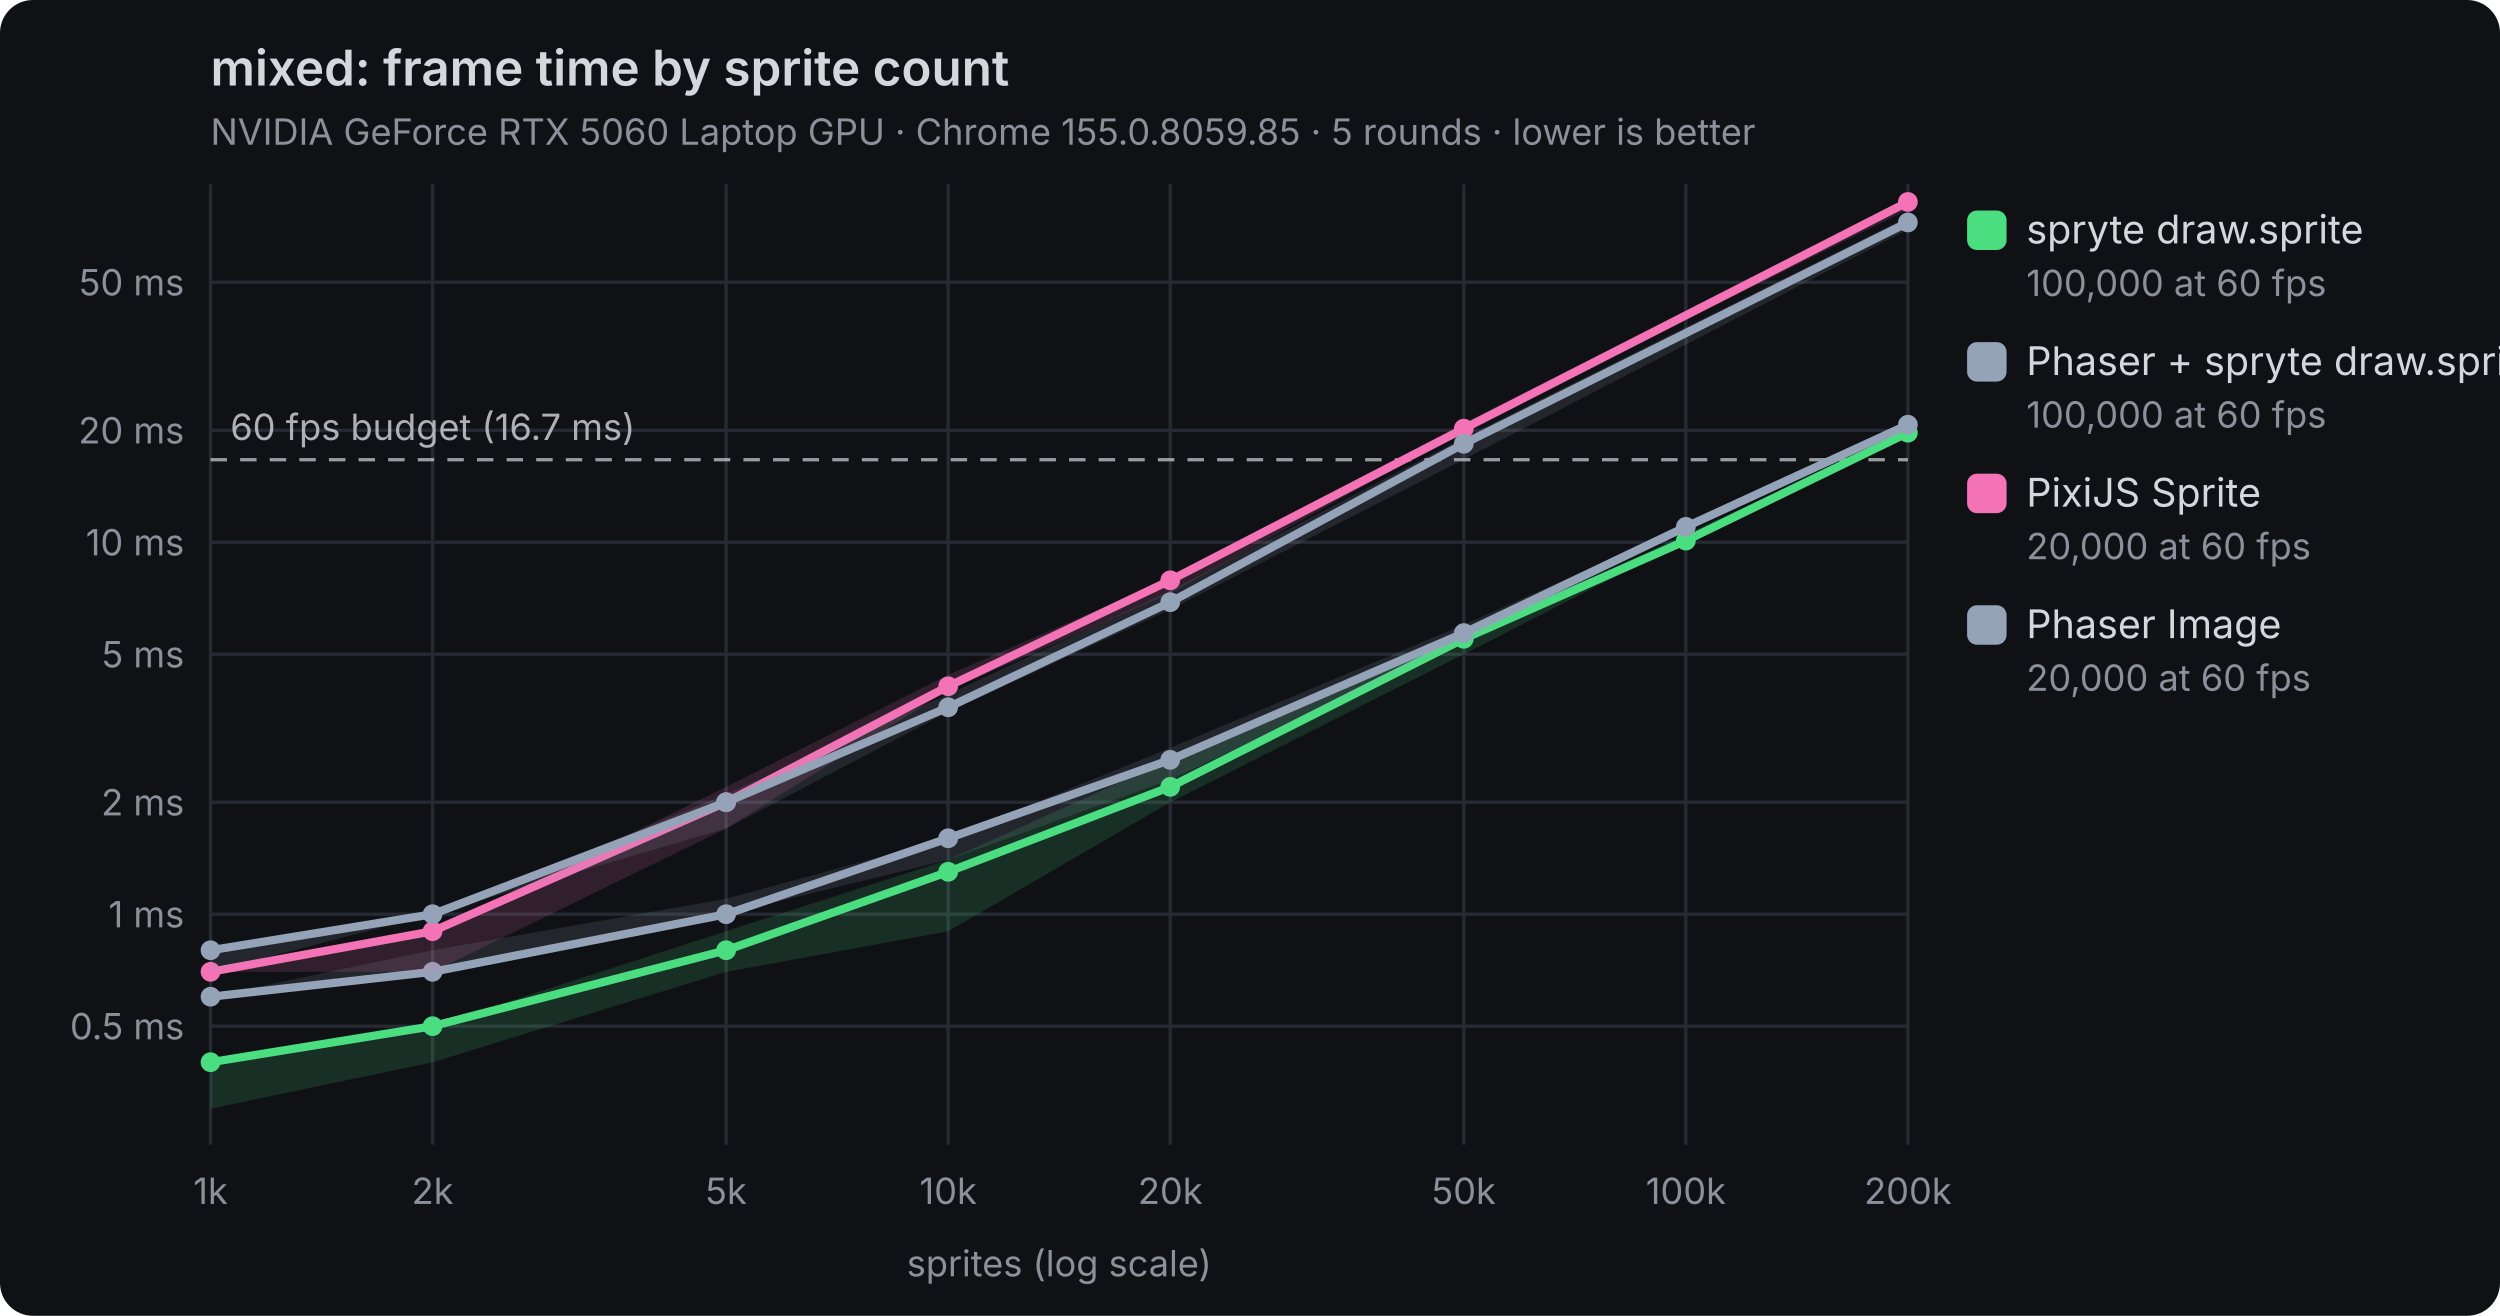
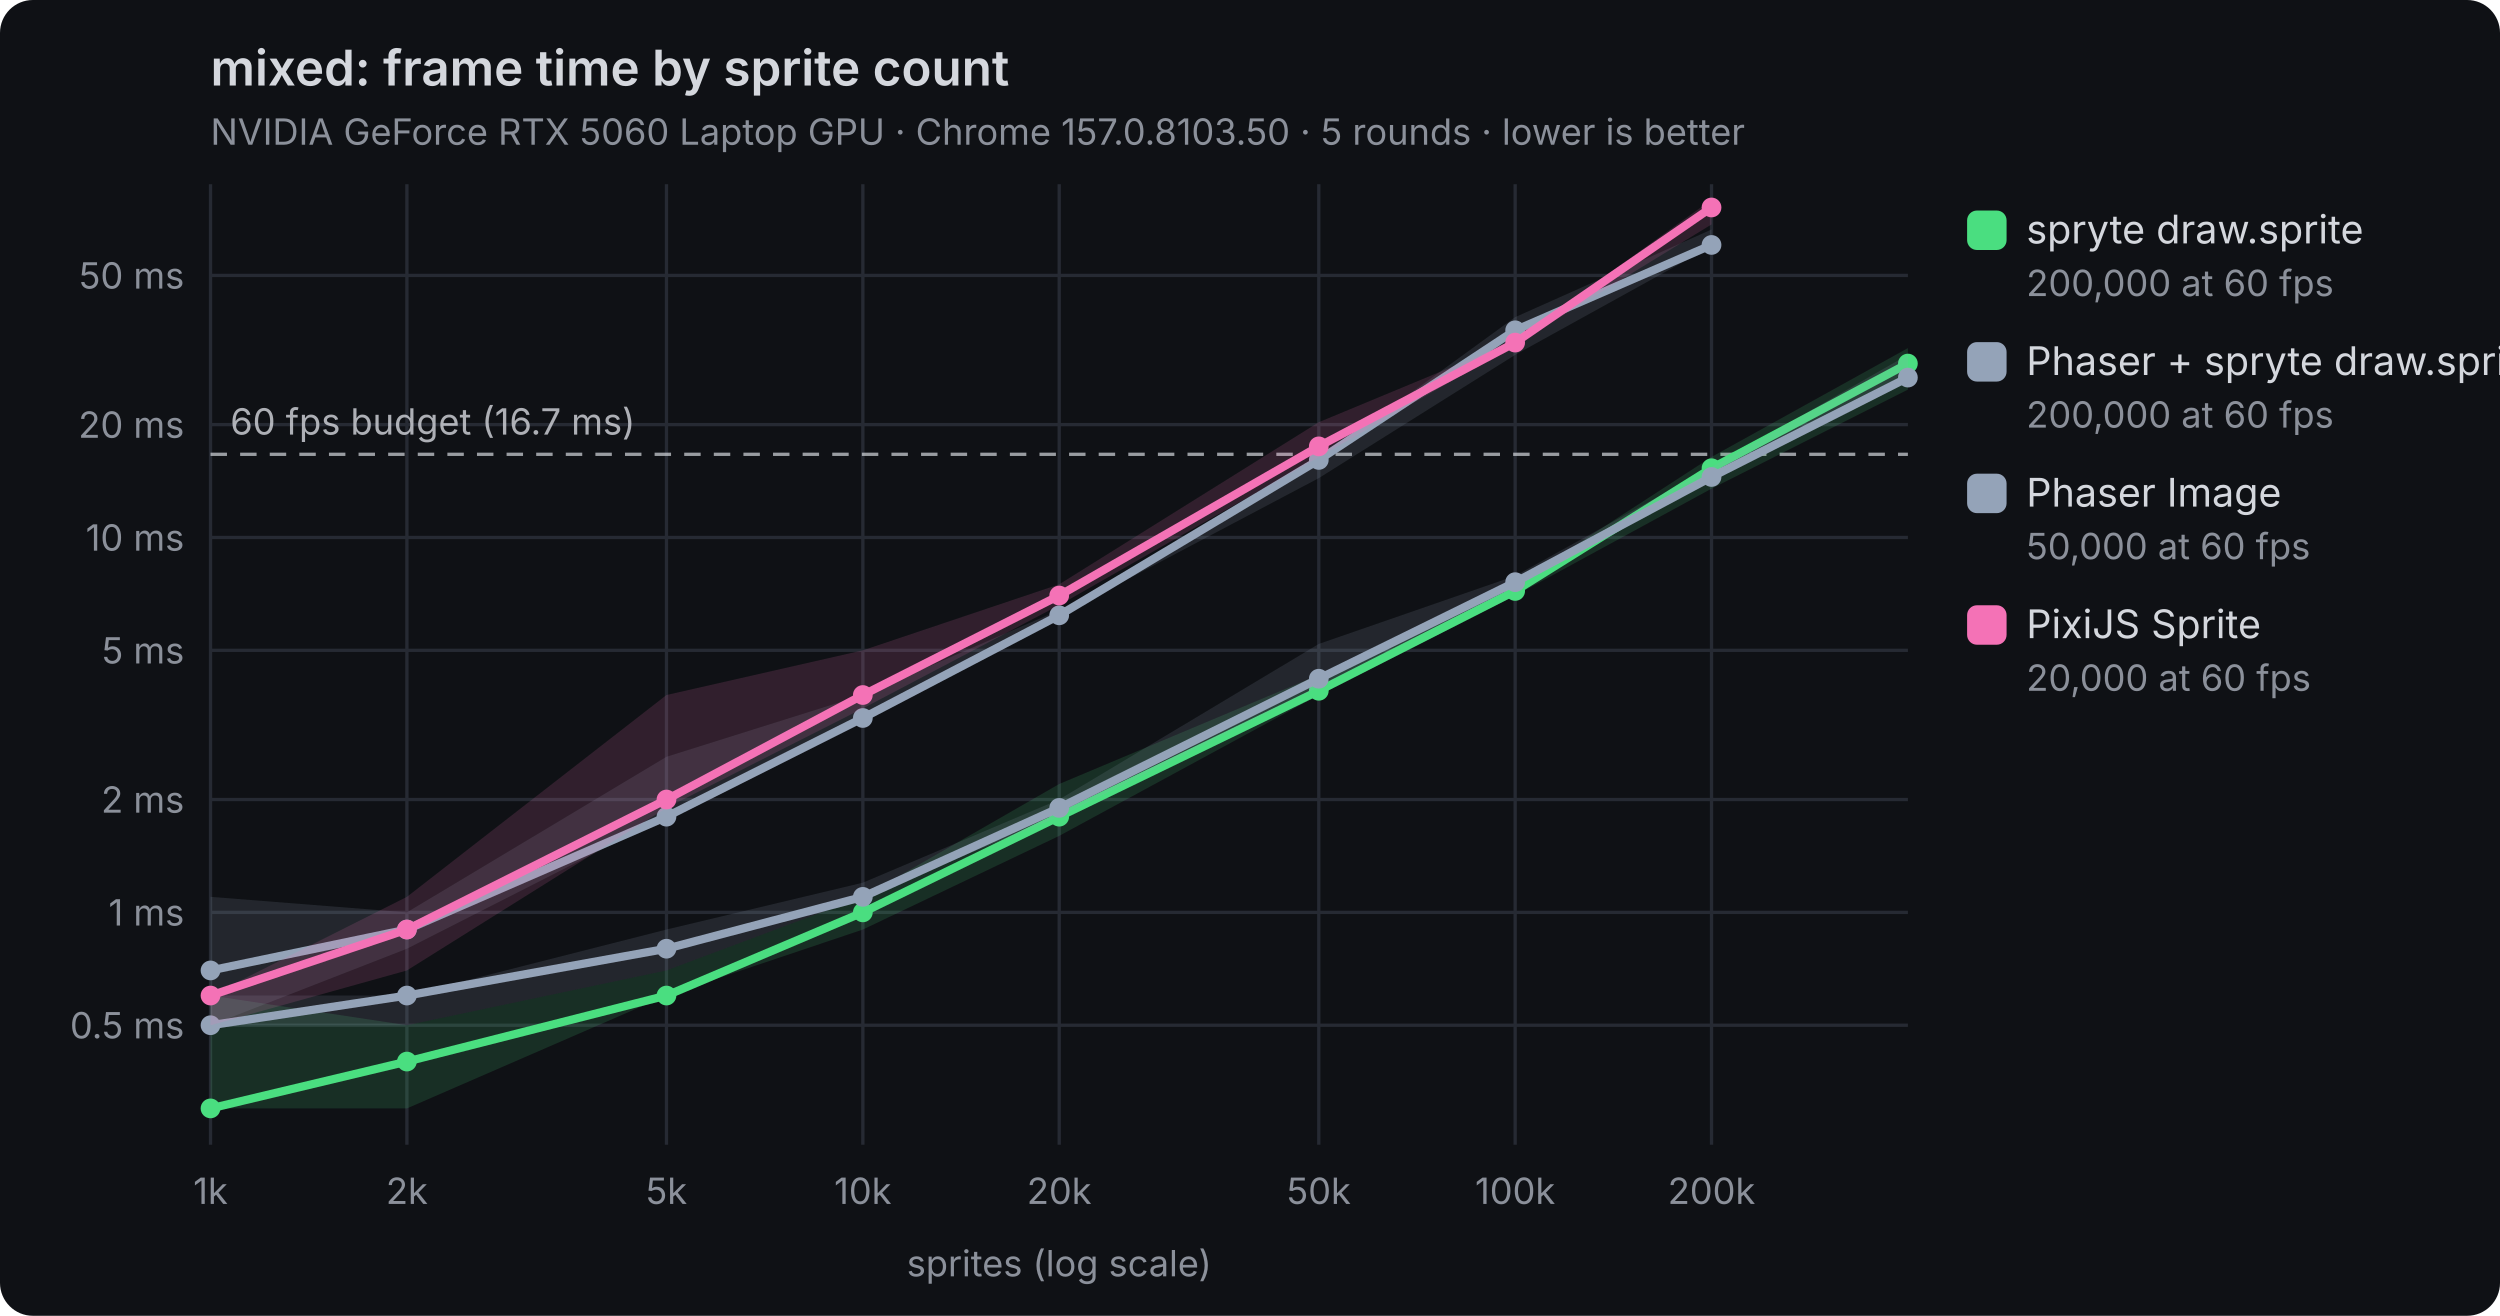
<svg xmlns="http://www.w3.org/2000/svg" viewBox="0 0 760 400" width="760" height="400" font-family="ui-sans-serif, system-ui, -apple-system, Segoe UI, sans-serif" role="img" aria-label="mixed: frame time by count">
  <rect width="760" height="400" rx="10" fill="#0f1115" />
  <text x="64" y="26" fill="#d4d7dd" font-size="15" font-weight="600">mixed: frame time by sprite count</text>
-   <text x="64" y="44" fill="#8b909a" font-size="11">NVIDIA GeForce RTX 5060 Laptop GPU · Chrome 155.0.8059.85 · 5 rounds · lower is better</text>
-   <line x1="64" x2="580" y1="311.956" y2="311.956" stroke="#262a33" />
-   <text x="56" y="315.956" fill="#8b909a" font-size="11" text-anchor="end">0.5 ms</text>
-   <line x1="64" x2="580" y1="277.917" y2="277.917" stroke="#262a33" />
-   <text x="56" y="281.917" fill="#8b909a" font-size="11" text-anchor="end">1 ms</text>
-   <line x1="64" x2="580" y1="243.878" y2="243.878" stroke="#262a33" />
-   <text x="56" y="247.878" fill="#8b909a" font-size="11" text-anchor="end">2 ms</text>
-   <line x1="64" x2="580" y1="198.881" y2="198.881" stroke="#262a33" />
-   <text x="56" y="202.881" fill="#8b909a" font-size="11" text-anchor="end">5 ms</text>
-   <line x1="64" x2="580" y1="164.842" y2="164.842" stroke="#262a33" />
-   <text x="56" y="168.842" fill="#8b909a" font-size="11" text-anchor="end">10 ms</text>
-   <line x1="64" x2="580" y1="130.803" y2="130.803" stroke="#262a33" />
-   <text x="56" y="134.803" fill="#8b909a" font-size="11" text-anchor="end">20 ms</text>
-   <line x1="64" x2="580" y1="85.805" y2="85.805" stroke="#262a33" />
-   <text x="56" y="89.805" fill="#8b909a" font-size="11" text-anchor="end">50 ms</text>
+   <text x="64" y="44" fill="#8b909a" font-size="11">NVIDIA GeForce RTX 5060 Laptop GPU · Chrome 157.0.8103.50 · 5 rounds · lower is better</text>
+   <line x1="64" x2="580" y1="311.671" y2="311.671" stroke="#262a33" />
+   <text x="56" y="315.671" fill="#8b909a" font-size="11" text-anchor="end">0.5 ms</text>
+   <line x1="64" x2="580" y1="277.363" y2="277.363" stroke="#262a33" />
+   <text x="56" y="281.363" fill="#8b909a" font-size="11" text-anchor="end">1 ms</text>
+   <line x1="64" x2="580" y1="243.055" y2="243.055" stroke="#262a33" />
+   <text x="56" y="247.055" fill="#8b909a" font-size="11" text-anchor="end">2 ms</text>
+   <line x1="64" x2="580" y1="197.702" y2="197.702" stroke="#262a33" />
+   <text x="56" y="201.702" fill="#8b909a" font-size="11" text-anchor="end">5 ms</text>
+   <line x1="64" x2="580" y1="163.394" y2="163.394" stroke="#262a33" />
+   <text x="56" y="167.394" fill="#8b909a" font-size="11" text-anchor="end">10 ms</text>
+   <line x1="64" x2="580" y1="129.086" y2="129.086" stroke="#262a33" />
+   <text x="56" y="133.086" fill="#8b909a" font-size="11" text-anchor="end">20 ms</text>
+   <line x1="64" x2="580" y1="83.733" y2="83.733" stroke="#262a33" />
+   <text x="56" y="87.733" fill="#8b909a" font-size="11" text-anchor="end">50 ms</text>
  <line x1="64" x2="64" y1="56" y2="348" stroke="#262a33" />
  <text x="64" y="366" fill="#8b909a" font-size="11" text-anchor="middle">1k</text>
-   <line x1="131.505" x2="131.505" y1="56" y2="348" stroke="#262a33" />
-   <text x="131.505" y="366" fill="#8b909a" font-size="11" text-anchor="middle">2k</text>
-   <line x1="220.742" x2="220.742" y1="56" y2="348" stroke="#262a33" />
-   <text x="220.742" y="366" fill="#8b909a" font-size="11" text-anchor="middle">5k</text>
-   <line x1="288.247" x2="288.247" y1="56" y2="348" stroke="#262a33" />
-   <text x="288.247" y="366" fill="#8b909a" font-size="11" text-anchor="middle">10k</text>
-   <line x1="355.753" x2="355.753" y1="56" y2="348" stroke="#262a33" />
-   <text x="355.753" y="366" fill="#8b909a" font-size="11" text-anchor="middle">20k</text>
-   <line x1="444.99" x2="444.99" y1="56" y2="348" stroke="#262a33" />
-   <text x="444.99" y="366" fill="#8b909a" font-size="11" text-anchor="middle">50k</text>
-   <line x1="512.495" x2="512.495" y1="56" y2="348" stroke="#262a33" />
-   <text x="512.495" y="366" fill="#8b909a" font-size="11" text-anchor="middle">100k</text>
-   <line x1="580" x2="580" y1="56" y2="348" stroke="#262a33" />
-   <text x="580" y="366" fill="#8b909a" font-size="11" text-anchor="middle">200k</text>
+   <line x1="123.696" x2="123.696" y1="56" y2="348" stroke="#262a33" />
+   <text x="123.696" y="366" fill="#8b909a" font-size="11" text-anchor="middle">2k</text>
+   <line x1="202.609" x2="202.609" y1="56" y2="348" stroke="#262a33" />
+   <text x="202.609" y="366" fill="#8b909a" font-size="11" text-anchor="middle">5k</text>
+   <line x1="262.304" x2="262.304" y1="56" y2="348" stroke="#262a33" />
+   <text x="262.304" y="366" fill="#8b909a" font-size="11" text-anchor="middle">10k</text>
+   <line x1="322" x2="322" y1="56" y2="348" stroke="#262a33" />
+   <text x="322" y="366" fill="#8b909a" font-size="11" text-anchor="middle">20k</text>
+   <line x1="400.913" x2="400.913" y1="56" y2="348" stroke="#262a33" />
+   <text x="400.913" y="366" fill="#8b909a" font-size="11" text-anchor="middle">50k</text>
+   <line x1="460.609" x2="460.609" y1="56" y2="348" stroke="#262a33" />
+   <text x="460.609" y="366" fill="#8b909a" font-size="11" text-anchor="middle">100k</text>
+   <line x1="520.304" x2="520.304" y1="56" y2="348" stroke="#262a33" />
+   <text x="520.304" y="366" fill="#8b909a" font-size="11" text-anchor="middle">200k</text>
  <text x="322" y="388" fill="#8b909a" font-size="11" text-anchor="middle">sprites (log scale)</text>
-   <line x1="64" x2="580" y1="139.756" y2="139.756" stroke="#d4d7dd" stroke-dasharray="5 4" opacity="0.7" />
-   <text x="70" y="133.756" fill="#d4d7dd" font-size="11" opacity="0.8">60 fps budget (16.7 ms)</text>
-   <polygon points="64,337.042 131.505,322.914 220.742,295.433 288.247,283.091 355.753,243.878 444.99,198.881 512.495,164.353 580,131.795 580,130.803 512.495,162.446 444.99,193.315 355.753,230.994 288.247,261.394 220.742,283.091 131.505,311.956 64,322.914" fill="#4ade80" opacity="0.15" />
-   <polyline points="64,322.914 131.505,311.956 220.742,288.875 288.247,265.033 355.753,239.198 444.99,194.2 512.495,164.353 580,131.545" fill="none" stroke="#4ade80" stroke-width="2.5" stroke-linejoin="round" />
-   <circle cx="64" cy="322.914" r="3" fill="#4ade80" />
-   <circle cx="131.505" cy="311.956" r="3" fill="#4ade80" />
-   <circle cx="220.742" cy="288.875" r="3" fill="#4ade80" />
-   <circle cx="288.247" cy="265.033" r="3" fill="#4ade80" />
-   <circle cx="355.753" cy="239.198" r="3" fill="#4ade80" />
-   <circle cx="444.99" cy="194.2" r="3" fill="#4ade80" />
-   <circle cx="512.495" cy="164.353" r="3" fill="#4ade80" />
-   <circle cx="580" cy="131.545" r="3" fill="#4ade80" />
-   <polygon points="64,303.003 131.505,295.433 220.742,277.917 288.247,261.394 355.753,237.015 444.99,195.101 512.495,161.062 580,129.351 580,128.877 512.495,159.717 444.99,189.927 355.753,227.355 288.247,254.836 220.742,273.237 131.505,288.875 64,303.003" fill="#94a3b8" opacity="0.15" />
-   <polyline points="64,303.003 131.505,295.433 220.742,277.917 288.247,254.836 355.753,230.994 444.99,192.446 512.495,160.161 580,129.113" fill="none" stroke="#94a3b8" stroke-width="2.5" stroke-linejoin="round" />
-   <circle cx="64" cy="303.003" r="3" fill="#94a3b8" />
-   <circle cx="131.505" cy="295.433" r="3" fill="#94a3b8" />
-   <circle cx="220.742" cy="277.917" r="3" fill="#94a3b8" />
-   <circle cx="288.247" cy="254.836" r="3" fill="#94a3b8" />
-   <circle cx="355.753" cy="230.994" r="3" fill="#94a3b8" />
-   <circle cx="444.99" cy="192.446" r="3" fill="#94a3b8" />
-   <circle cx="512.495" cy="160.161" r="3" fill="#94a3b8" />
-   <circle cx="580" cy="129.113" r="3" fill="#94a3b8" />
-   <polygon points="64,295.433 131.505,295.433 220.742,251.859 288.247,209.839 355.753,180.297 444.99,130.803 580,63.717 580,60.68 444.99,128.641 355.753,175.8 288.247,205.158 220.742,239.198 131.505,283.091 64,295.433" fill="#f472b6" opacity="0.15" />
-   <polyline points="64,295.433 131.505,283.091 220.742,243.878 288.247,208.626 355.753,176.418 444.99,130.314 580,61.392" fill="none" stroke="#f472b6" stroke-width="2.5" stroke-linejoin="round" />
-   <circle cx="64" cy="295.433" r="3" fill="#f472b6" />
-   <circle cx="131.505" cy="283.091" r="3" fill="#f472b6" />
-   <circle cx="220.742" cy="243.878" r="3" fill="#f472b6" />
-   <circle cx="288.247" cy="208.626" r="3" fill="#f472b6" />
-   <circle cx="355.753" cy="176.418" r="3" fill="#f472b6" />
-   <circle cx="444.99" cy="130.314" r="3" fill="#f472b6" />
-   <circle cx="580" cy="61.392" r="3" fill="#f472b6" />
-   <polygon points="64,295.433 131.505,277.917 220.742,251.859 288.247,216.396 355.753,185.247 444.99,139.658 580,69.775 580,65.894 444.99,133.064 355.753,179.628 288.247,211.082 220.742,241.482 131.505,277.917 64,288.875" fill="#94a3b8" opacity="0.15" />
-   <polyline points="64,288.875 131.505,277.917 220.742,243.878 288.247,215.013 355.753,183.064 444.99,134.897 580,67.626" fill="none" stroke="#94a3b8" stroke-width="2.5" stroke-linejoin="round" />
-   <circle cx="64" cy="288.875" r="3" fill="#94a3b8" />
-   <circle cx="131.505" cy="277.917" r="3" fill="#94a3b8" />
-   <circle cx="220.742" cy="243.878" r="3" fill="#94a3b8" />
-   <circle cx="288.247" cy="215.013" r="3" fill="#94a3b8" />
-   <circle cx="355.753" cy="183.064" r="3" fill="#94a3b8" />
-   <circle cx="444.99" cy="134.897" r="3" fill="#94a3b8" />
-   <circle cx="580" cy="67.626" r="3" fill="#94a3b8" />
+   <line x1="64" x2="580" y1="138.11" y2="138.11" stroke="#d4d7dd" stroke-dasharray="5 4" opacity="0.7" />
+   <text x="70" y="132.11" fill="#d4d7dd" font-size="11" opacity="0.8">60 fps budget (16.7 ms)</text>
+   <polygon points="64,336.955 123.696,336.955 202.609,302.647 262.304,282.578 322,254.1 400.913,211.286 460.609,181.048 520.304,148.54 580,118.439 580,105.822 520.304,138.908 460.609,177.633 400.913,205.167 322,238.337 262.304,272.646 202.609,295.017 123.696,311.671 64,302.647" fill="#4ade80" opacity="0.15" />
+   <polyline points="64,336.955 123.696,322.716 202.609,302.647 262.304,277.363 322,248.27 400.913,210 460.609,179.654 520.304,142.345 580,110.524" fill="none" stroke="#4ade80" stroke-width="2.5" stroke-linejoin="round" />
+   <circle cx="64" cy="336.955" r="3" fill="#4ade80" />
+   <circle cx="123.696" cy="322.716" r="3" fill="#4ade80" />
+   <circle cx="202.609" cy="302.647" r="3" fill="#4ade80" />
+   <circle cx="262.304" cy="277.363" r="3" fill="#4ade80" />
+   <circle cx="322" cy="248.27" r="3" fill="#4ade80" />
+   <circle cx="400.913" cy="210" r="3" fill="#4ade80" />
+   <circle cx="460.609" cy="179.654" r="3" fill="#4ade80" />
+   <circle cx="520.304" cy="142.345" r="3" fill="#4ade80" />
+   <circle cx="580" cy="110.524" r="3" fill="#4ade80" />
+   <polygon points="64,311.671 123.696,311.671 202.609,295.017 262.304,272.646 322,248.27 400.913,208.747 460.609,178.297 520.304,145.69 580,115.91 580,107.875 520.304,142.022 460.609,175.061 400.913,195.761 322,243.055 262.304,268.339 202.609,282.578 123.696,302.647 64,302.647" fill="#94a3b8" opacity="0.15" />
+   <polyline points="64,311.671 123.696,302.647 202.609,288.408 262.304,272.646 322,245.594 400.913,206.332 460.609,176.977 520.304,145.003 580,114.785" fill="none" stroke="#94a3b8" stroke-width="2.5" stroke-linejoin="round" />
+   <circle cx="64" cy="311.671" r="3" fill="#94a3b8" />
+   <circle cx="123.696" cy="302.647" r="3" fill="#94a3b8" />
+   <circle cx="202.609" cy="288.408" r="3" fill="#94a3b8" />
+   <circle cx="262.304" cy="272.646" r="3" fill="#94a3b8" />
+   <circle cx="322" cy="245.594" r="3" fill="#94a3b8" />
+   <circle cx="400.913" cy="206.332" r="3" fill="#94a3b8" />
+   <circle cx="460.609" cy="176.977" r="3" fill="#94a3b8" />
+   <circle cx="520.304" cy="145.003" r="3" fill="#94a3b8" />
+   <circle cx="580" cy="114.785" r="3" fill="#94a3b8" />
+   <polygon points="64,311.671 123.696,288.408 202.609,248.27 262.304,218.268 322,187.055 400.913,145.345 460.609,107.875 520.304,74.874 520.304,69.767 460.609,96.413 400.913,139.822 322,185.483 262.304,211.286 202.609,230.069 123.696,277.363 64,272.646" fill="#94a3b8" opacity="0.15" />
+   <polyline points="64,295.017 123.696,282.578 202.609,248.27 262.304,218.268 322,187.055 400.913,139.822 460.609,100.407 520.304,74.462" fill="none" stroke="#94a3b8" stroke-width="2.5" stroke-linejoin="round" />
+   <circle cx="64" cy="295.017" r="3" fill="#94a3b8" />
+   <circle cx="123.696" cy="282.578" r="3" fill="#94a3b8" />
+   <circle cx="202.609" cy="248.27" r="3" fill="#94a3b8" />
+   <circle cx="262.304" cy="218.268" r="3" fill="#94a3b8" />
+   <circle cx="322" cy="187.055" r="3" fill="#94a3b8" />
+   <circle cx="400.913" cy="139.822" r="3" fill="#94a3b8" />
+   <circle cx="460.609" cy="100.407" r="3" fill="#94a3b8" />
+   <circle cx="520.304" cy="74.462" r="3" fill="#94a3b8" />
+   <polygon points="64,311.671 123.696,295.017 202.609,245.594 262.304,215.356 322,183.96 400.913,138.908 460.609,104.751 520.304,68.223 520.304,60.717 460.609,103.555 400.913,128.349 322,177.633 262.304,197.702 202.609,211.286 123.696,272.646 64,302.647" fill="#f472b6" opacity="0.15" />
+   <polyline points="64,302.647 123.696,282.578 202.609,243.055 262.304,211.286 322,181.048 400.913,135.695 460.609,104.149 520.304,63.073" fill="none" stroke="#f472b6" stroke-width="2.5" stroke-linejoin="round" />
+   <circle cx="64" cy="302.647" r="3" fill="#f472b6" />
+   <circle cx="123.696" cy="282.578" r="3" fill="#f472b6" />
+   <circle cx="202.609" cy="243.055" r="3" fill="#f472b6" />
+   <circle cx="262.304" cy="211.286" r="3" fill="#f472b6" />
+   <circle cx="322" cy="181.048" r="3" fill="#f472b6" />
+   <circle cx="400.913" cy="135.695" r="3" fill="#f472b6" />
+   <circle cx="460.609" cy="104.149" r="3" fill="#f472b6" />
+   <circle cx="520.304" cy="63.073" r="3" fill="#f472b6" />
  <rect x="598" y="64" width="12" height="12" rx="3" fill="#4ade80" />
  <text x="616" y="74" fill="#d4d7dd" font-size="12">spryte draw.sprite</text>
-   <text x="616" y="90" fill="#8b909a" font-size="11">100,000 at 60 fps</text>
+   <text x="616" y="90" fill="#8b909a" font-size="11">200,000 at 60 fps</text>
  <rect x="598" y="104" width="12" height="12" rx="3" fill="#94a3b8" />
  <text x="616" y="114" fill="#d4d7dd" font-size="12">Phaser + spryte draw.sprite</text>
-   <text x="616" y="130" fill="#8b909a" font-size="11">100,000 at 60 fps</text>
-   <rect x="598" y="144" width="12" height="12" rx="3" fill="#f472b6" />
-   <text x="616" y="154" fill="#d4d7dd" font-size="12">PixiJS Sprite</text>
-   <text x="616" y="170" fill="#8b909a" font-size="11">20,000 at 60 fps</text>
-   <rect x="598" y="184" width="12" height="12" rx="3" fill="#94a3b8" />
-   <text x="616" y="194" fill="#d4d7dd" font-size="12">Phaser Image</text>
+   <text x="616" y="130" fill="#8b909a" font-size="11">200,000 at 60 fps</text>
+   <rect x="598" y="144" width="12" height="12" rx="3" fill="#94a3b8" />
+   <text x="616" y="154" fill="#d4d7dd" font-size="12">Phaser Image</text>
+   <text x="616" y="170" fill="#8b909a" font-size="11">50,000 at 60 fps</text>
+   <rect x="598" y="184" width="12" height="12" rx="3" fill="#f472b6" />
+   <text x="616" y="194" fill="#d4d7dd" font-size="12">PixiJS Sprite</text>
  <text x="616" y="210" fill="#8b909a" font-size="11">20,000 at 60 fps</text>
</svg>
